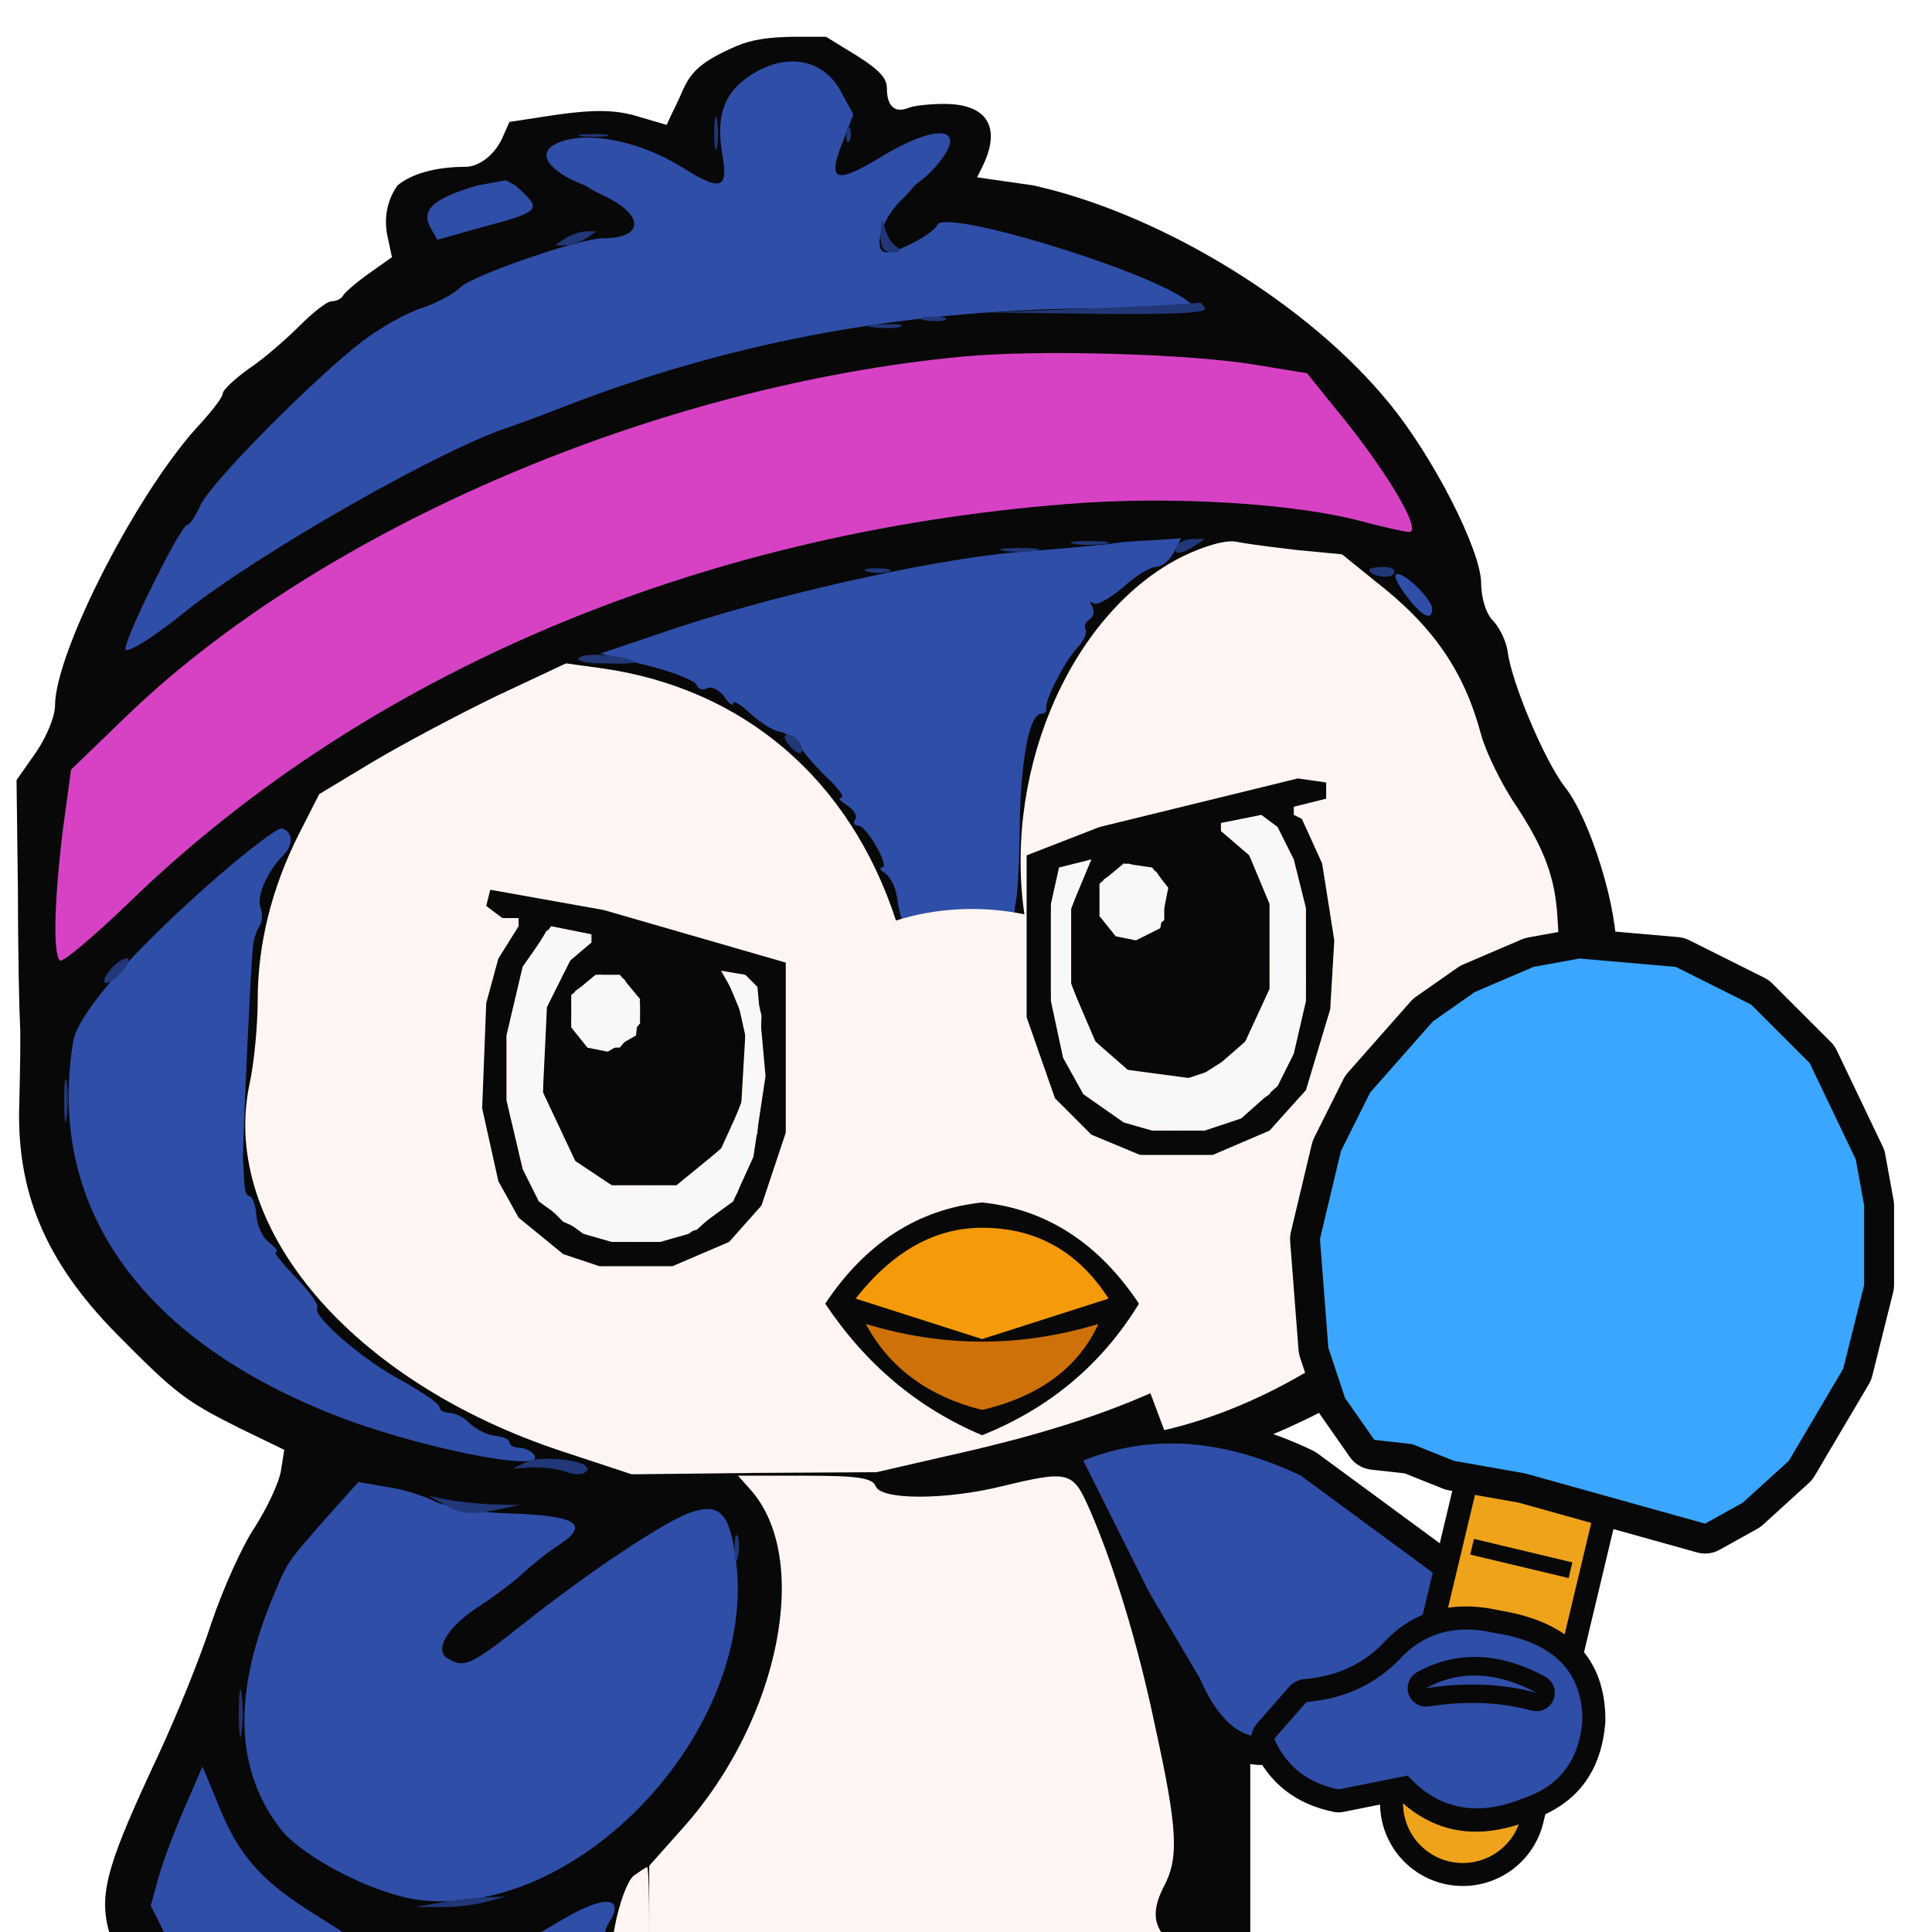
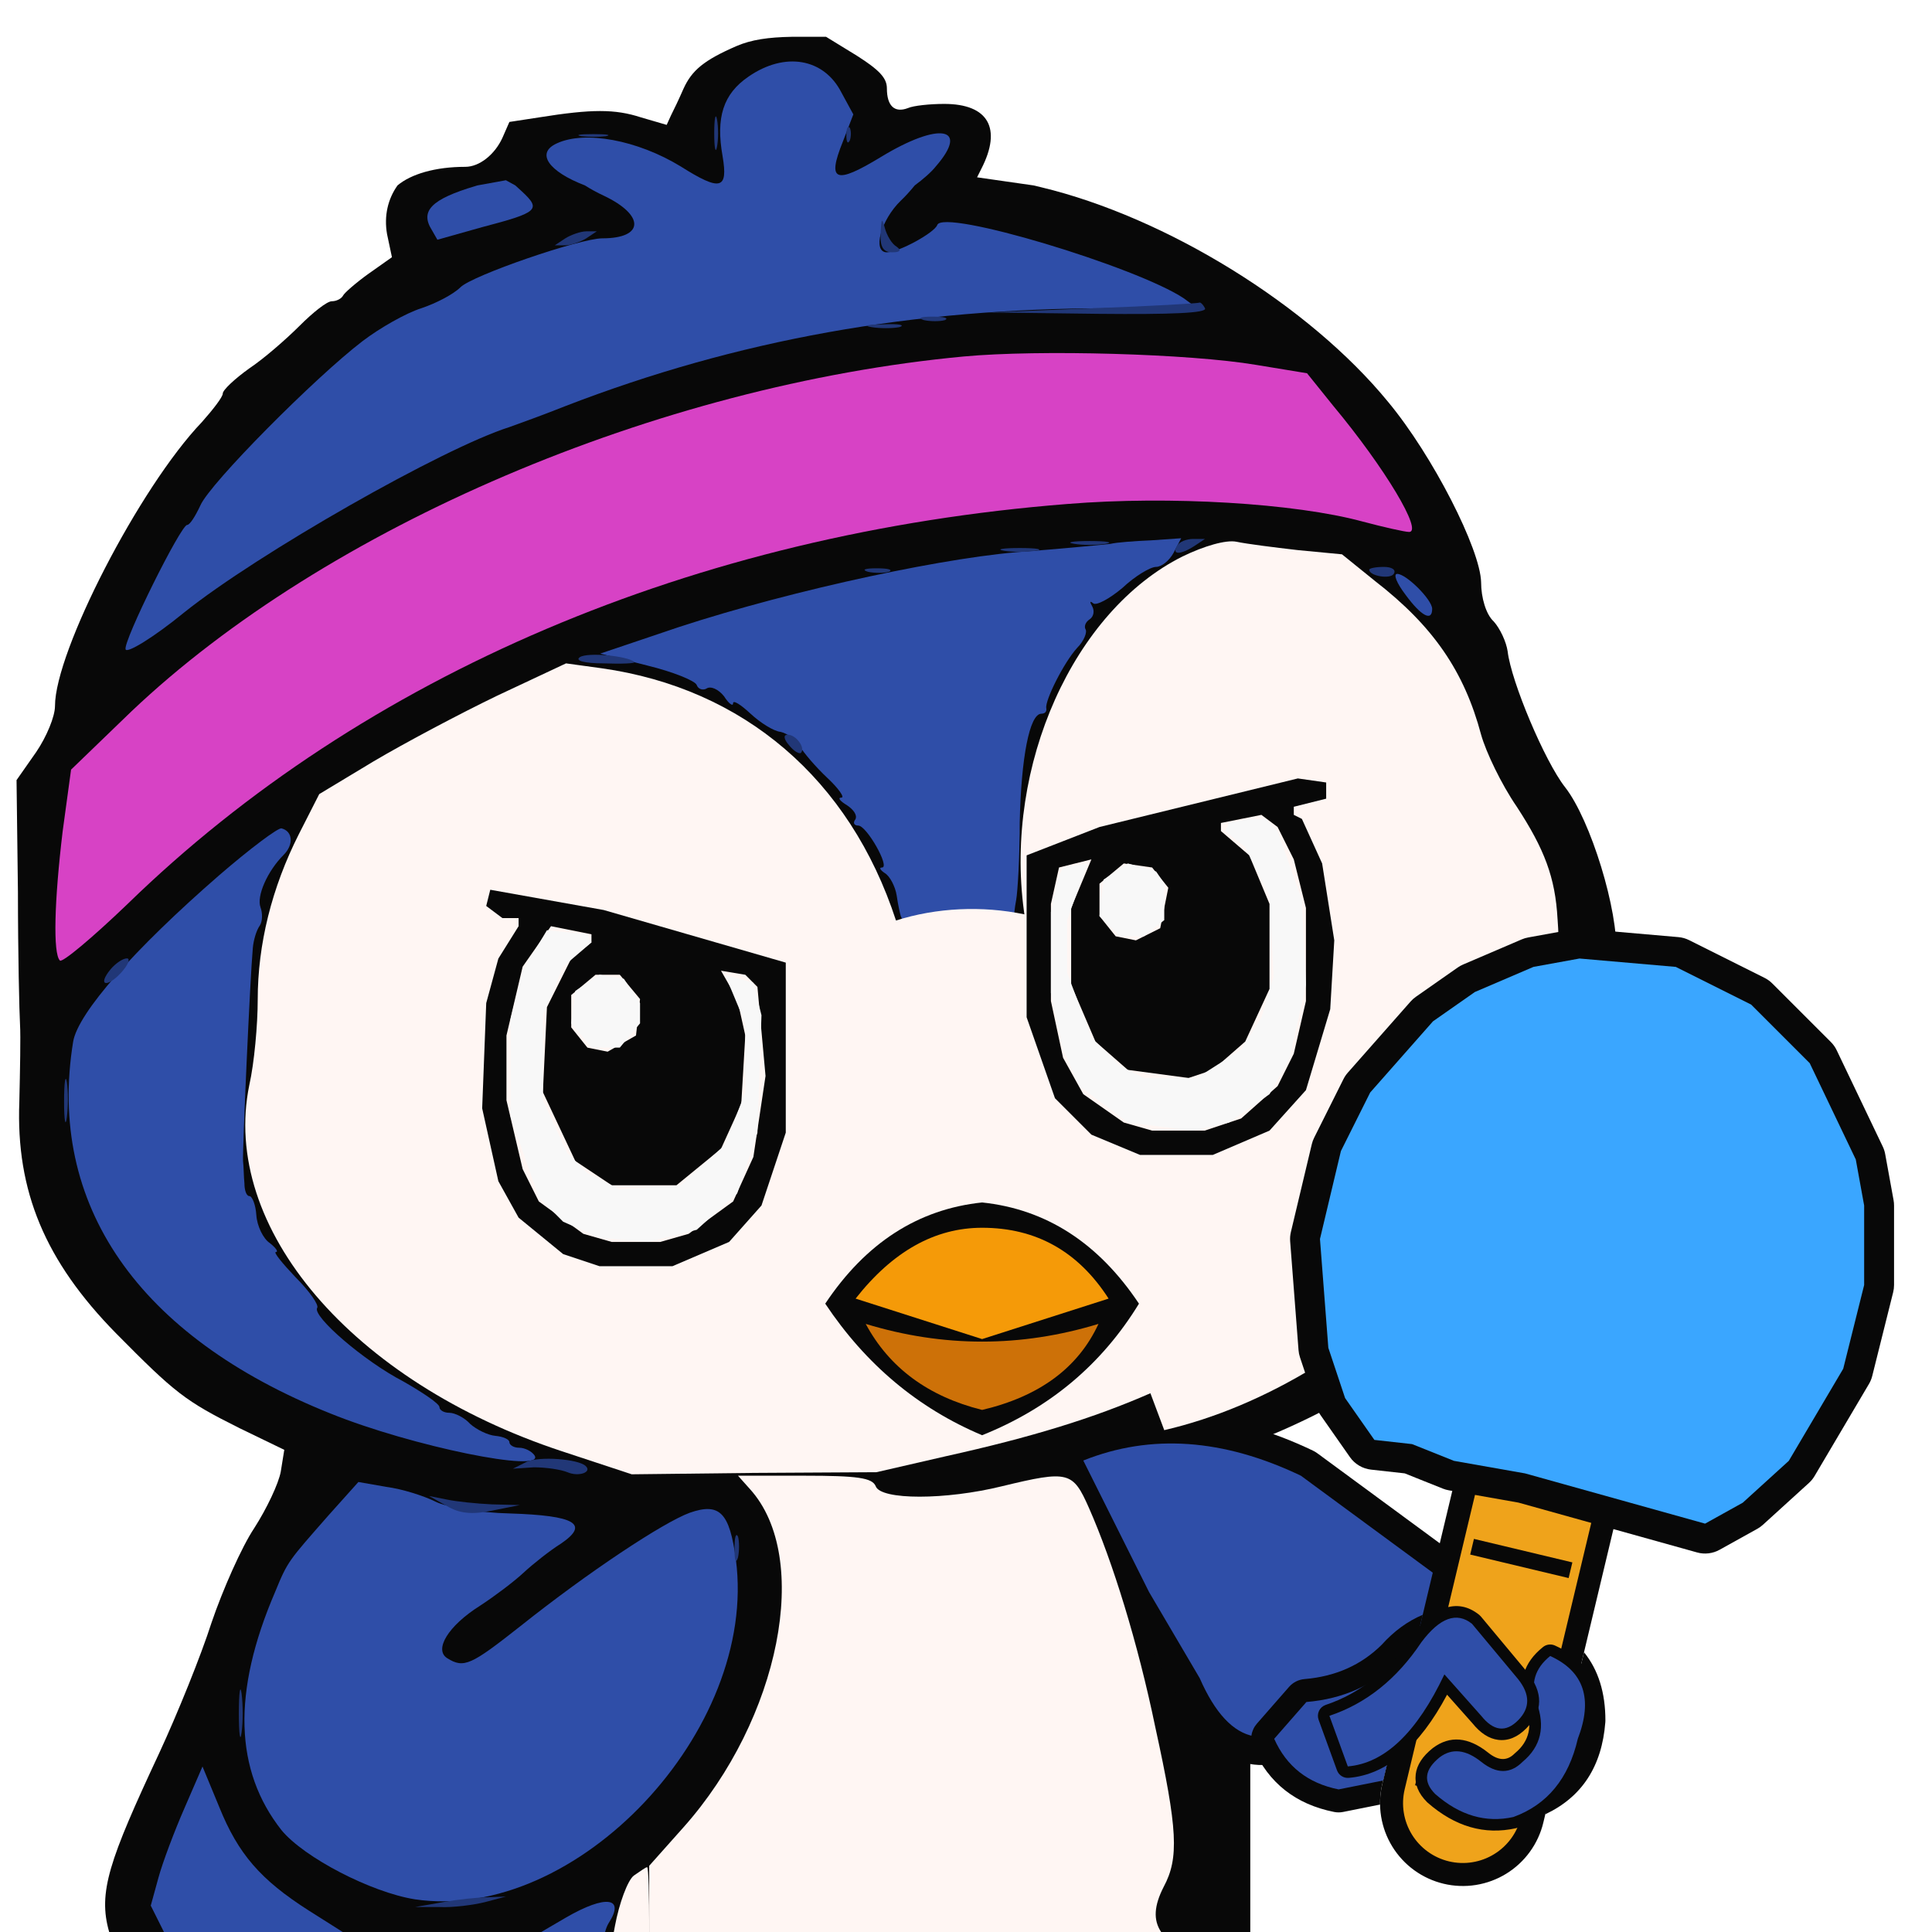
<svg xmlns="http://www.w3.org/2000/svg" viewBox="0 0 420 420" aria-hidden="true" class="sthings" data-character="pip">
  <g data-pip-part="body">
    <path fill="#080808" fill-rule="evenodd" d="M160.128 10.006C163.32 8.638 166.967 8.091 172.135 8H179.58L186.267 12.103C191.13 15.203 192.802 16.936 192.802 19.215C192.802 23.045 194.474 24.595 197.362 23.501C198.577 22.954 202.225 22.589 205.264 22.589C214.839 22.589 217.878 27.878 213.32 36.723L212.408 38.547L224.663 40.305L226.389 40.718C253.592 47.253 284.595 66.401 301.767 87.373C311.495 99.076 321.828 119.44 321.98 126.582C321.98 129.926 323.045 133.573 324.716 135.093C326.084 136.613 327.451 139.501 327.755 141.628C328.515 148.163 335.81 165.488 340.217 171.11C345.764 178.157 351.902 198.068 351.339 207.505H271.8V420.0H23.735C21.258 411.385 23.707 404.441 34.598 381.139C38.549 372.628 43.716 359.863 45.996 352.719C48.427 345.577 52.53 336.306 55.266 332.203C58.002 327.947 60.586 322.477 61.041 319.893L61.801 315.182L52.075 310.471C40.221 304.544 38.093 302.872 25.176 289.803C9.826 274.15 3.443 258.952 4.203 239.5C4.355 232.813 4.508 225.214 4.355 222.782C4.203 220.198 3.899 207.281 3.899 193.907L3.596 169.591L7.851 163.513C10.13 160.169 11.954 155.762 11.954 153.482C11.954 141.628 30.342 105.915 43.868 91.781C46.3 89.045 48.427 86.309 48.427 85.55C48.427 84.79 51.011 82.358 54.202 80.079C57.395 77.951 62.258 73.696 65.145 70.808C68.033 67.921 71.072 65.49 72.136 65.49C73.199 65.49 74.263 64.881 74.567 64.273C74.871 63.666 77.302 61.538 80.038 59.563L85.205 55.915L84.141 50.9C83.444 46.908 84.333 43.233 86.42 40.305C89.34 37.848 94.605 36.267 101.162 36.267C104.202 36.267 107.546 33.623 109.217 29.975L110.737 26.51L117.272 25.507C128.67 23.684 133.685 23.684 139.308 25.507L144.93 27.149L145.842 25.142C146.451 23.957 147.666 21.404 148.578 19.306C150.402 15.294 152.986 13.106 160.128 10.006Z" />
    <path fill="#080808" fill-rule="evenodd" d="M326.8 192.105 351.338 207.505Q350.89 221.805 349.9 238.305Q347.7 269.105 314.7 288.905Q286.1 312.005 252.0 319.705L248.7 305.405Q290.5 294.405 308.1 271.305Q331.2 246.005 326.8 219.605Z" />
    <path fill="#2f4ea8" fill-rule="evenodd" d="M162.712 16.662C170.614 11.191 179.125 12.65 182.924 20.127L185.508 24.869L183.228 30.796C179.733 39.458 181.557 40.188 191.587 34.079C204.201 26.419 210.887 27.605 203.44 36.175C202.47 37.399 200.691 38.958 198.86 40.305C197.826 41.573 196.774 42.727 195.842 43.605C191.435 47.86 189.611 54.851 192.802 54.851C195.386 54.851 203.137 50.596 203.745 48.925C204.961 45.277 247.21 58.043 257.391 64.881L260.279 67.009H241.13C198.426 67.009 160.28 73.847 122.895 88.285C118.336 90.109 112.864 92.084 110.737 92.844C96.299 97.404 56.026 120.352 40.07 133.118C33.383 138.589 27.608 142.084 27.303 141.172C26.696 139.501 39.31 114.121 40.677 114.121C41.285 114.121 42.501 112.145 43.564 109.866C45.692 105.003 68.488 82.054 78.823 74.152C82.622 71.265 88.245 68.072 91.588 67.009C94.779 65.945 98.579 63.969 100.099 62.45C102.683 59.866 126.086 51.812 130.949 51.812C140.067 51.812 140.22 46.796 131.253 42.541C129.771 41.852 128.4 41.1 127.153 40.305C119.322 37.308 116.352 33.284 121.071 31.161C127.15 28.334 138.548 30.431 147.971 36.175C156.633 41.647 158.304 41.191 157.089 33.988C155.57 25.507 157.24 20.401 162.712 16.662Z" />
    <path fill="#2f4ea8" fill-rule="evenodd" d="M112.022 40.305 113.473 41.629C117.727 45.581 116.967 46.189 104.81 49.38L95.084 52.116L93.867 49.988C91.285 45.884 93.716 43.301 103.442 40.414L103.802 40.305L109.977 39.185Z" />
    <path fill="#2f4ea8" fill-rule="evenodd" d="M241.435 118.225C242.65 117.92 246.601 117.616 250.249 117.465L256.784 117.008L255.112 120.2C254.2 121.871 252.528 123.24 251.312 123.24C250.097 123.24 246.753 125.215 244.017 127.798C241.13 130.23 238.242 131.75 237.635 131.142C236.875 130.534 236.875 130.838 237.483 131.902C237.939 132.814 237.787 134.029 236.875 134.638C235.963 135.245 235.66 136.157 235.963 136.765C236.42 137.372 235.66 139.348 234.139 140.868C231.252 144.059 227.149 152.266 227.452 153.938C227.604 154.697 227.149 155.154 226.389 155.154C223.805 155.154 221.982 164.728 221.677 178.862C221.677 186.46 221.222 193.907 220.917 195.579C220.614 197.098 220.31 199.682 220.31 201.05C220.158 202.873 218.942 203.785 216.359 203.785C214.23 203.785 210.127 204.85 207.088 206.065C201.313 208.496 197.058 207.737 198.426 204.393C198.882 203.178 198.426 202.266 197.514 202.266C196.602 202.266 195.995 201.809 195.995 201.05C196.146 200.442 196.146 199.682 195.842 199.226C195.69 198.77 195.235 196.794 194.93 194.667C194.626 192.691 193.411 190.412 192.347 189.804C191.435 189.196 190.979 188.588 191.739 188.588C193.562 188.588 188.396 179.469 186.572 179.469C185.66 179.469 185.355 178.862 185.964 178.102C186.42 177.19 185.508 175.975 184.14 175.063C182.621 174.151 182.012 173.391 182.924 173.391C183.685 173.391 182.316 171.415 179.885 169.135C177.301 166.704 174.717 163.665 173.805 162.144C173.046 160.777 171.071 159.409 169.702 159.105C168.183 158.953 165.296 157.129 163.167 155.154C161.04 153.178 159.368 152.115 159.368 152.875C159.368 153.634 158.457 153.026 157.392 151.354C156.177 149.834 154.505 149.075 153.593 149.682C152.834 150.139 151.77 149.834 151.465 148.922C151.162 148.01 146.299 146.035 140.676 144.668L130.493 142.084L143.108 137.829C166.663 129.622 201.921 121.719 220.917 120.047C230.948 119.288 240.218 118.376 241.435 118.225Z" />
    <path fill="#2f4ea8" fill-rule="evenodd" d="M305.567 129.318C303.591 126.734 302.832 124.759 303.743 124.759C305.72 124.759 311.342 130.382 311.342 132.357C311.342 135.245 308.911 133.878 305.567 129.318Z" />
    <path fill="#2f4ea8" fill-rule="evenodd" d="M47.667 190.259C54.354 184.484 60.434 179.926 61.193 180.078C63.625 180.685 63.929 183.572 61.649 185.853C58.154 189.347 55.723 194.819 56.634 197.251C57.09 198.466 57.09 200.29 56.483 201.202C55.723 202.266 55.114 204.393 54.963 206.065C54.354 212.752 52.683 250.29 52.835 252.417C52.987 253.632 52.987 255.913 53.139 257.28C53.139 258.8 53.595 260.016 54.202 260.016C54.811 260.016 55.571 261.84 55.723 264.119C55.874 266.551 57.242 269.285 58.61 270.197C59.977 271.262 60.586 272.173 59.977 272.173C59.37 272.173 61.346 274.605 64.233 277.644C67.273 280.684 69.4 283.723 68.945 284.331C67.88 286.155 79.126 295.881 87.637 300.289C91.892 302.72 95.539 305.152 95.539 305.912C95.539 306.519 96.451 307.128 97.667 307.128C98.883 307.128 101.011 308.191 102.226 309.559C103.595 310.775 106.026 311.991 107.698 312.143C109.37 312.294 110.737 312.903 110.737 313.51C110.737 314.118 111.649 314.726 112.864 314.726C114.08 314.726 115.6 315.485 116.208 316.397C118.639 320.35 89.461 314.422 71.832 307.279C30.039 290.563 10.13 261.84 15.905 226.429C16.97 220.198 29.127 206.369 47.667 190.259Z" />
    <path fill="#080808" fill-rule="evenodd" d="M233.253 311.887Q257.717 302.103 285.41 315.347Q285.925 315.593 286.384 315.931L323.784 343.431Q324.264 343.784 324.666 344.224Q325.067 344.664 325.377 345.173Q325.685 345.684 325.888 346.244Q326.091 346.804 326.181 347.393Q326.271 347.982 326.243 348.577Q326.217 349.172 326.075 349.75Q325.932 350.329 325.68 350.869Q325.427 351.409 325.074 351.889Q324.857 352.185 324.605 352.452Q306.216 371.991 283.164 381.295Q274.377 385.931 266.662 381.644Q260.033 377.961 255.407 367.569L244.585 349.173Q244.48 348.995 244.389 348.811L230.089 320.211Q229.822 319.678 229.665 319.103Q229.507 318.528 229.465 317.934Q229.423 317.339 229.497 316.748Q229.572 316.158 229.76 315.592Q229.949 315.027 230.244 314.509Q230.539 313.992 230.93 313.541Q231.32 313.091 231.791 312.726Q232.262 312.36 232.794 312.094Q233.02 311.981 233.253 311.887Z" />
    <path fill="#2f4ea8" fill-rule="evenodd" d="M235.5 317.505Q257.5 308.705 282.8 320.805L320.2 348.305Q302.6 367.005 280.6 375.805Q276.341 378.128 272.627 377.453Q265.79 376.21 260.8 364.805L249.8 346.105Z" />
    <path fill="#2f4ea8" fill-rule="evenodd" d="M71.376 329.468 77.911 322.172 83.989 323.237C87.485 323.693 92.196 325.213 94.627 326.428C97.059 327.644 104.05 328.859 110.889 329.012C125.023 329.468 128.214 331.291 121.983 335.546C119.551 337.066 115.904 339.954 113.776 341.929C111.649 343.905 107.393 347.096 104.354 349.072C97.363 353.479 94.324 358.646 97.211 360.47C100.859 362.75 102.378 361.99 113.168 353.479C128.062 341.626 144.171 330.988 149.946 328.859C156.48 326.58 158.609 328.859 159.976 339.042C164.839 376.123 125.326 418.068 90.221 412.901C80.646 411.381 66.057 403.782 61.193 397.856C51.011 384.938 50.403 367.917 59.826 346.032C62.561 339.346 62.713 339.346 71.376 329.468Z" />
    <path fill="#2f4ea8" fill-rule="evenodd" d="M40.07 393.144 44.021 384.026 47.667 392.841C51.771 403.022 56.634 408.646 67.121 415.332L74.498 420.0H35.64L32.774 414.269L34.446 408.19C35.358 404.846 37.941 398.007 40.07 393.144Z" />
    <path fill="#2f4ea8" fill-rule="evenodd" d="M123.047 416.853C131.71 411.838 135.964 412.445 132.317 418.068C131.991 418.611 131.724 419.29 131.542 420.0H117.666Z" />
    <path fill="#213777" fill-rule="evenodd" d="M155.265 28.972C155.265 25.689 155.57 24.413 155.873 25.963C156.177 27.605 156.177 30.34 155.873 31.89C155.57 33.531 155.265 32.255 155.265 28.972Z" />
    <path fill="#213777" fill-rule="evenodd" d="M183.988 29.428C183.988 27.878 184.292 27.24 184.748 27.787C185.052 28.425 185.052 29.701 184.748 30.523C184.292 31.434 183.988 30.887 183.988 29.428Z" />
    <path fill="#213777" fill-rule="evenodd" d="M126.39 29.61C124.871 29.337 126.086 29.154 128.974 29.154C131.861 29.154 133.077 29.337 131.71 29.61C130.189 29.793 127.758 29.793 126.39 29.61Z" />
    <path fill="#213777" fill-rule="evenodd" d="M191.435 50.596C191.587 47.404 191.739 47.253 192.347 49.532C192.802 51.204 193.866 53.028 194.93 53.635C195.995 54.395 195.69 54.851 194.018 54.851C192.042 54.851 191.283 53.788 191.435 50.596Z" />
    <path fill="#213777" fill-rule="evenodd" d="M122.895 51.812C124.111 51.052 126.238 50.292 127.454 50.292H129.734L127.454 51.812C126.238 52.571 124.111 53.331 122.895 53.331H120.615Z" />
    <path fill="#213777" fill-rule="evenodd" d="M237.635 67.009C250.249 66.553 260.583 65.945 260.735 65.793C260.887 65.641 261.495 66.097 261.951 67.009C262.559 68.072 254.504 68.377 238.851 68.225L214.839 67.921Z" />
    <path fill="#213777" fill-rule="evenodd" d="M200.858 69.593C199.337 69.137 200.249 68.832 202.68 68.832C205.264 68.832 206.328 69.137 205.416 69.593C204.352 69.896 202.225 69.896 200.858 69.593Z" />
    <path fill="#213777" fill-rule="evenodd" d="M189.46 71.113C187.484 70.808 188.699 70.504 192.042 70.504C195.386 70.353 196.905 70.656 195.538 71.113C194.018 71.416 191.283 71.416 189.46 71.113Z" />
    <path fill="#213777" fill-rule="evenodd" d="M233.532 118.225C231.555 117.92 233.076 117.616 236.875 117.616C240.674 117.616 242.195 117.92 240.371 118.225C238.395 118.528 235.355 118.528 233.532 118.225Z" />
    <path fill="#213777" fill-rule="evenodd" d="M255.872 118.68C256.327 117.768 257.999 117.16 259.367 117.16H261.951L259.671 118.68C256.632 120.656 254.655 120.656 255.872 118.68Z" />
    <path fill="#213777" fill-rule="evenodd" d="M218.335 119.744C216.359 119.44 217.878 119.135 221.677 119.135C225.477 119.135 226.997 119.44 225.173 119.744C223.198 120.047 220.158 120.047 218.335 119.744Z" />
    <path fill="#213777" fill-rule="evenodd" d="M188.699 124.303C187.179 123.847 188.091 123.543 190.523 123.543C193.107 123.543 194.171 123.847 193.259 124.303C192.195 124.607 190.067 124.607 188.699 124.303Z" />
    <path fill="#213777" fill-rule="evenodd" d="M297.664 123.847C297.664 123.543 299.033 123.24 300.855 123.24C302.527 123.24 303.591 123.847 302.984 124.759C302.224 125.975 297.664 125.215 297.664 123.847Z" />
    <path fill="#213777" fill-rule="evenodd" d="M126.086 142.844C127.758 141.78 136.268 142.54 137.94 143.907C138.245 144.212 135.204 144.364 131.253 144.212C126.998 144.212 124.871 143.604 126.086 142.844Z" />
    <path fill="#213777" fill-rule="evenodd" d="M171.526 161.993C170.311 160.625 170.311 159.713 171.223 159.713C173.046 159.713 175.174 162.601 174.11 163.665C173.805 163.968 172.59 163.36 171.526 161.993Z" />
    <path fill="#213777" fill-rule="evenodd" d="M24.112 210.625C25.176 209.408 26.696 208.344 27.608 208.344C28.367 208.344 27.911 209.713 26.391 211.384C23.2 214.879 21.073 214.271 24.112 210.625Z" />
    <path fill="#213777" fill-rule="evenodd" d="M13.929 239.5C13.929 235.244 14.234 233.42 14.538 235.244C14.841 237.219 14.841 240.563 14.538 242.843C14.234 245.275 13.929 243.603 13.929 239.5Z" />
    <path fill="#213777" fill-rule="evenodd" d="M114.536 317.766C117.272 316.55 125.63 317.157 127.302 318.678C128.822 320.045 125.783 321.109 123.351 320.045C121.83 319.438 118.639 318.981 116.055 318.981L111.497 319.285Z" />
    <path fill="#213777" fill-rule="evenodd" d="M97.059 327.34 93.26 325.213 97.059 325.972C99.187 326.428 103.595 326.884 106.938 327.035L113.016 327.188L106.938 328.404C102.53 329.316 99.795 329.012 97.059 327.34Z" />
    <path fill="#213777" fill-rule="evenodd" d="M159.673 336.763C159.673 334.179 159.976 333.115 160.433 334.027C160.736 335.091 160.736 337.218 160.433 338.585C159.976 340.106 159.673 339.194 159.673 336.763Z" />
    <path fill="#213777" fill-rule="evenodd" d="M51.923 372.476C51.923 367.917 52.227 365.941 52.53 368.221C52.835 370.653 52.835 374.3 52.53 376.579C52.227 379.01 51.923 377.035 51.923 372.476Z" />
    <path fill="#213777" fill-rule="evenodd" d="M96.299 413.509C99.642 412.901 104.05 412.445 106.177 412.445L109.977 412.293L105.417 413.509C102.986 414.117 98.427 414.725 95.539 414.572H90.221Z" />
    <path fill="#fff6f3" fill-rule="evenodd" d="M257.087 120.959C261.799 118.68 266.51 117.313 268.789 117.768C270.917 118.225 276.845 118.984 282.163 119.592L291.737 120.504L298.88 126.279C311.646 136.157 318.333 146.035 321.98 159.713C323.045 163.513 326.388 170.503 329.73 175.366C335.733 184.57 338.107 190.73 338.598 199.805H338.603Q341.1 232.805 318.0 271.305Q286.1 303.205 253.1 310.905L250.089 302.878C237.848 308.255 224.218 312.453 205.721 316.55L190.523 320.045L163.927 320.197L137.333 320.501L122.135 315.485C76.542 300.441 47.82 266.854 54.202 235.852C55.266 231.141 56.026 222.782 56.026 217.31C56.026 205.305 59.066 192.995 64.992 181.293L69.4 172.631L81.254 165.488C87.941 161.537 99.947 155.154 108.153 151.203L123.047 144.212L130.798 145.276C161.639 149.638 184.737 169.343 194.781 200.112C203.601 197.304 213.52 196.856 222.69 198.768L222.589 198.01C218.335 166.4 233.379 132.814 257.087 120.959Z" />
    <path fill="#fff6f3" fill-rule="evenodd" d="M137.788 407.734C139.155 406.822 140.372 405.91 140.676 405.91C140.979 405.91 141.132 411.99 141.132 419.588V420.0H133.439C133.518 419.573 133.6 419.132 133.685 418.676C134.597 413.813 136.421 408.797 137.788 407.734Z" />
    <path fill="#fff6f3" fill-rule="evenodd" d="M163.016 323.693 160.433 320.805H174.87C186.42 320.805 189.611 321.26 190.371 323.084C191.435 326.125 205.568 326.125 217.878 323.084C232.315 319.59 233.227 319.893 236.723 327.796C241.89 339.497 247.361 357.127 251.161 375.516C256.024 397.704 256.327 403.934 252.984 410.166C250.873 414.284 250.668 417.375 252.423 420.0H141.132V405.606L148.578 397.247C169.551 373.692 176.541 338.585 163.016 323.693Z" />
    <path fill="#d742c5" fill-rule="evenodd" d="M209.52 77.495C225.933 75.976 258.608 76.888 273.045 79.319L284.139 81.143L289.762 88.133C301.16 101.81 309.366 115.641 306.327 115.641C305.415 115.641 300.704 114.577 296.145 113.36C281.555 109.409 254.352 107.738 232.012 109.562C151.162 115.944 78.974 146.643 27.76 196.491C20.161 203.785 13.474 209.408 13.017 208.801C11.498 207.281 11.802 195.882 13.626 180.685L15.449 167.312L28.52 154.697C70.767 114.577 142.955 83.726 209.52 77.495Z" />
  </g>
  <g class="sthings-face" data-face="neutral">
    <g data-pip-part="eye-0">
      <path fill="#080808" fill-rule="evenodd" d="M105.7 196.945 106.58 193.425 131.22 197.825 170.82 209.265V246.225L165.54 262.065L158.5 269.985L146.18 275.265H130.34L122.42 272.625L112.74 264.705L108.34 256.785L104.82 240.945L105.7 218.065L108.34 208.385L112.74 201.345V199.585H109.22L105.7 196.945ZM163.78 251.505 166.42 233.905 164.66 214.545 162.02 211.905 156.74 211.025 160.26 217.185 162.02 225.105 161.14 240.065 156.74 249.745 147.06 257.665H132.98L125.06 252.385L118.02 237.425L118.9 218.945L124.18 208.385L128.58 204.865V203.105L119.78 201.345L113.62 210.145L110.1 225.105V239.185L113.62 254.145L117.14 261.185L126.82 268.225L132.98 269.985H143.54L149.7 268.225L159.38 261.185L163.78 251.505ZM124.18 216.305V223.345L127.7 227.745L132.1 228.625L138.26 225.105L139.14 217.185L134.74 211.905H129.46L124.18 216.305Z" />
      <path fill="#f8f8f8" fill-rule="evenodd" d="M110.98 242.705V221.585L113.62 211.025L118.9 202.225L127.7 203.105L128.58 204.865L122.42 210.145L118.02 220.705V239.185L123.3 250.625L127.7 255.025L134.74 258.545L147.94 257.665L157.62 248.865L162.02 237.425V222.465L157.62 211.905L163.78 213.665L165.54 220.705L164.66 246.225L160.26 259.425L151.46 267.345L140.9 269.985L130.34 269.105L122.42 265.585L117.14 260.305L110.98 242.705ZM124.18 222.465 125.06 215.425 130.34 211.905 135.62 212.785 139.14 218.065V222.465L134.74 227.745H128.58L124.18 222.465Z" />
    </g>
    <g data-pip-part="eye-1">
      <path fill="#080808" fill-rule="evenodd" d="M282.14 169.225 288.3 170.105V173.625L281.26 175.385V177.145L283.02 178.025L287.42 187.705L290.06 204.425L289.18 219.385L283.9 236.985L275.98 245.785L263.66 251.065H247.82L237.26 246.665L229.34 238.745L223.18 221.145V185.945L239.02 179.785L282.14 169.225ZM237.26 186.825 230.22 188.585 228.46 196.505V217.625L231.1 229.945L235.5 237.865L244.3 244.025L250.46 245.785H261.9L269.82 243.145L277.74 236.105L281.26 229.065L283.9 217.625V197.385L281.26 186.825L277.74 179.785L274.22 177.145L265.42 178.905V180.665L271.58 185.945L275.98 196.505V214.985L270.7 226.425L263.66 232.585L258.38 234.345L245.18 232.585L238.14 226.425L232.86 214.105V197.385L237.26 186.825ZM239.02 199.145 242.54 203.545 246.94 204.425 252.22 201.785 253.98 192.985 250.46 188.585 244.3 187.705 239.02 192.105V199.145Z" />
      <path fill="#f8f8f8" fill-rule="evenodd" d="M266.3 180.665 267.18 178.905 271.58 178.025H275.1L277.74 180.665L283.02 195.625L283.9 214.105L280.38 229.945L275.98 237.865L267.18 244.025L259.26 245.785L245.18 244.025L234.62 236.105L231.1 228.185L228.46 215.865V198.265L230.22 190.345L231.1 188.585L236.38 187.705L231.98 200.025V211.465L237.26 225.545L243.42 231.705L248.7 234.345H260.14L269.82 228.185L274.22 221.145L276.86 212.345L275.98 194.745L270.7 184.185L266.3 180.665ZM239.9 191.225 245.18 187.705 251.34 189.465 253.1 192.105V200.025L248.7 203.545H243.42L239.02 199.145L239.9 191.225Z" />
    </g>
    <g data-pip-part="beak">
      <path fill="#080808" fill-rule="evenodd" d="M179.4 283.405Q192.6 263.605 213.5 261.405Q234.4 263.605 247.6 283.405Q235.5 303.205 213.5 312.005Q192.6 303.205 179.4 283.405Z" />
      <path fill="#cd7108" fill-rule="evenodd" d="M188.2 287.805Q213.5 295.505 238.8 287.805Q232.2 302.105 213.5 306.505Q195.9 302.105 188.2 287.805Z" />
      <path fill="#f59a08" fill-rule="evenodd" d="M186.0 282.305Q198.1 266.905 213.5 266.905Q231.1 266.905 241.0 282.305L213.5 291.105L186.0 282.305Z" />
    </g>
  </g>
  <g data-pip-part="racket">
    <path fill="#080808" fill-rule="evenodd" d="M353.666 320.181 335.516 396.181Q335.312 397.042 335.023 397.878Q334.734 398.713 334.365 399.517Q333.996 400.32 333.55 401.083Q333.103 401.846 332.584 402.563Q332.066 403.279 331.478 403.941Q330.892 404.602 330.244 405.203Q329.595 405.804 328.89 406.339Q328.186 406.873 327.433 407.337Q326.679 407.799 325.884 408.186Q325.088 408.573 324.259 408.88Q323.431 409.187 322.575 409.411Q321.719 409.636 320.846 409.775Q319.973 409.915 319.09 409.968Q318.208 410.021 317.324 409.986Q316.441 409.953 315.565 409.834Q314.688 409.714 313.829 409.508Q312.969 409.302 312.133 409.014Q311.297 408.725 310.492 408.355Q309.69 407.987 308.926 407.54Q308.163 407.093 307.447 406.575Q306.73 406.056 306.068 405.47Q305.407 404.882 304.807 404.235Q304.205 403.586 303.67 402.882Q303.136 402.176 302.673 401.424Q302.211 400.671 301.823 399.874Q301.436 399.08 301.129 398.251Q300.822 397.421 300.598 396.566Q300.374 395.711 300.234 394.837Q300.095 393.964 300.041 393.082Q299.989 392.198 300.023 391.315Q300.056 390.432 300.176 389.555Q300.297 388.679 300.501 387.819L318.651 311.819Q318.856 310.959 319.145 310.123Q319.433 309.287 319.803 308.484Q320.173 307.68 320.618 306.916Q321.065 306.153 321.584 305.437Q322.102 304.721 322.689 304.06Q323.276 303.399 323.924 302.797Q324.573 302.196 325.278 301.662Q325.982 301.127 326.735 300.664Q327.489 300.201 328.284 299.814Q329.078 299.428 329.908 299.12Q330.737 298.813 331.593 298.588Q332.447 298.364 333.321 298.225Q334.194 298.086 335.077 298.033Q335.96 297.979 336.843 298.013Q337.727 298.047 338.603 298.167Q339.48 298.287 340.339 298.493Q341.199 298.697 342.035 298.987Q342.871 299.275 343.675 299.644Q344.478 300.014 345.242 300.459Q346.005 300.906 346.721 301.425Q347.437 301.943 348.098 302.531Q348.76 303.117 349.361 303.766Q349.963 304.414 350.497 305.119Q351.032 305.823 351.495 306.577Q351.957 307.33 352.344 308.125Q352.731 308.921 353.038 309.75Q353.345 310.578 353.57 311.434Q353.794 312.29 353.934 313.162Q354.072 314.036 354.126 314.919Q354.179 315.801 354.145 316.686Q354.112 317.569 353.992 318.444Q353.871 319.321 353.666 320.181Z" />
    <path fill="#efa31b" fill-rule="evenodd" d="M348.803 319.02 330.653 395.02Q330.505 395.641 330.297 396.244Q330.088 396.848 329.822 397.429Q329.554 398.009 329.233 398.56Q328.911 399.112 328.536 399.629Q328.161 400.146 327.737 400.623Q327.314 401.102 326.845 401.535Q326.376 401.97 325.868 402.356Q325.359 402.742 324.815 403.076Q324.271 403.411 323.697 403.69Q323.123 403.969 322.523 404.191Q321.925 404.413 321.307 404.574Q320.69 404.737 320.058 404.837Q319.428 404.939 318.79 404.977Q318.153 405.014 317.515 404.99Q316.876 404.966 316.243 404.879Q315.611 404.793 314.989 404.645Q314.369 404.496 313.765 404.287Q313.161 404.079 312.581 403.812Q312.001 403.546 311.45 403.224Q310.897 402.901 310.38 402.526Q309.863 402.151 309.386 401.728Q308.907 401.304 308.474 400.836Q308.04 400.367 307.653 399.859Q307.267 399.349 306.933 398.806Q306.599 398.262 306.319 397.687Q306.04 397.113 305.819 396.515Q305.596 395.915 305.435 395.297Q305.272 394.68 305.172 394.05Q305.071 393.418 305.033 392.781Q304.995 392.143 305.019 391.505Q305.043 390.867 305.13 390.235Q305.217 389.601 305.364 388.981L323.514 312.981Q323.663 312.359 323.871 311.755Q324.08 311.151 324.346 310.572Q324.613 309.991 324.935 309.44Q325.257 308.889 325.632 308.372Q326.007 307.855 326.43 307.376Q326.854 306.899 327.323 306.464Q327.791 306.03 328.299 305.644Q328.809 305.259 329.353 304.924Q329.897 304.59 330.471 304.311Q331.045 304.031 331.644 303.809Q332.243 303.587 332.861 303.425Q333.479 303.263 334.109 303.162Q334.74 303.062 335.378 303.023Q336.015 302.985 336.653 303.009Q337.292 303.033 337.924 303.12Q338.557 303.207 339.178 303.356Q339.799 303.504 340.403 303.712Q341.007 303.921 341.587 304.187Q342.167 304.455 342.718 304.777Q343.27 305.099 343.787 305.473Q344.304 305.848 344.782 306.272Q345.26 306.695 345.694 307.164Q346.128 307.633 346.514 308.142Q346.9 308.65 347.235 309.195Q347.569 309.738 347.849 310.312Q348.128 310.887 348.349 311.486Q348.571 312.084 348.733 312.702Q348.896 313.321 348.996 313.951Q349.097 314.581 349.135 315.219Q349.173 315.856 349.149 316.495Q349.125 317.133 349.038 317.766Q348.952 318.398 348.803 319.02Z" />
    <path fill="#080808" fill-rule="evenodd" d="M341.819 339.652 320.421 334.543 319.608 337.947 341.007 343.057 341.819 339.652Z" />
    <path fill="#080808" fill-rule="evenodd" d="M329.84 389.812 308.442 384.703 307.629 388.107 329.027 393.217 329.84 389.812Z" />
    <g data-pip-part="flipper">
-       <path fill="#080808" fill-rule="evenodd" d="M283.584 365.017Q293.688 364.176 300.369 357.559Q310.264 346.541 325.952 350.088Q349 353.803 349 374Q349 374.192 348.985 374.384Q347.736 390.618 332.721 395.696Q316.067 402.295 304.344 391.431L291.981 393.903Q291 394.099 290.019 393.903Q277.482 391.395 272.431 380.031Q272.14 379.377 272.045 378.668Q271.95 377.959 272.056 377.252Q272.163 376.544 272.464 375.895Q272.766 375.246 273.237 374.707L280.237 366.707Q280.878 365.975 281.746 365.537Q282.615 365.098 283.584 365.017Z" />
-       <path fill="#2f4ea8" fill-rule="evenodd" d="M284 370Q296.0 369 304 361Q312 352 325 355Q344 358 344 374Q343 387 331 391Q316 397 306 386L291 389Q281 387 277 378L284 370Z" />
-       <path fill="#080808" fill-rule="evenodd" d="M308.085 363.488Q320.988 356.451 335.896 364.478Q336.243 364.665 336.547 364.916Q336.851 365.167 337.099 365.472Q337.349 365.777 337.534 366.125Q337.719 366.474 337.831 366.851Q337.944 367.228 337.982 367.62Q338.019 368.013 337.979 368.404Q337.94 368.796 337.824 369.173Q337.709 369.549 337.522 369.897Q337.201 370.493 336.7 370.951Q336.201 371.408 335.577 371.676Q334.954 371.943 334.278 371.99Q333.601 372.038 332.948 371.859Q322.767 369.083 310.608 370.954Q310.219 371.013 309.825 370.996Q309.432 370.979 309.049 370.885Q308.667 370.791 308.309 370.625Q307.953 370.459 307.635 370.226Q307.317 369.993 307.051 369.702Q306.784 369.412 306.58 369.075Q306.376 368.738 306.241 368.368Q306.107 367.997 306.046 367.608Q305.953 366.998 306.047 366.389Q306.141 365.78 306.415 365.226Q306.689 364.673 307.116 364.229Q307.543 363.784 308.085 363.488Z" />
-       <path fill="#2f4ea8" fill-rule="evenodd" d="M310 367Q321 361 334 368.001Q323 365 310 367Z" />
+       <g data-grip-part="palm-back">
+         <path fill="#080808" fill-rule="evenodd" d="M283.584 365.017Q293.688 364.176 300.369 357.559Q304.356 353.12 309.284 351.045L300.501 387.819Q300.297 388.679 300.176 389.555Q300.056 390.432 300.023 391.315Q300.004 391.807 300.012 392.296L291.981 393.903Q291 394.099 290.019 393.903Q277.482 391.395 272.431 380.031Q272.14 379.377 272.045 378.668Q271.95 377.959 272.056 377.252Q272.163 376.544 272.464 375.895Q272.766 375.246 273.237 374.707L280.237 366.707Q280.878 365.975 281.746 365.537Q282.615 365.098 283.584 365.017ZM335.941 394.405 344.352 359.184Q349 364.93 349 374Q349 374.192 348.985 374.384Q347.878 388.782 335.941 394.405Z" />
+         <path fill="#2f4ea8" fill-rule="evenodd" d="M284 370Q296.0 369 304 361Q305.734 359.049 307.703 357.662L300.682 387.064L291 389Q281 387 277 378L284 370ZM337.593 387.486 342.638 366.364Q344 369.715 344 374Q343.322 382.81 337.593 387.486Z" />
+       </g>
+       <g data-grip-part="curl-front">
+         <path fill="#080808" fill-rule="evenodd" d="M338.034 357.724Q351.108 363.667 345.397 378.733Q342.057 392.912 329.855 397.35Q329.702 397.405 329.542 397.441Q319.307 399.715 310.354 391.882Q310.291 391.827 310.232 391.768Q307.367 388.903 307.769 385.69Q308.145 382.682 311.439 380.048Q311.469 380.023 311.5 380Q317.05 375.838 323.562 381.048Q326.814 383.65 329.232 381.232Q329.312 381.152 329.399 381.08Q334.036 377.216 331.659 370.878Q331.643 370.834 331.628 370.79Q329.077 363.136 335.438 358.048Q335.989 357.607 336.691 357.52Q337.392 357.432 338.034 357.724Z" />
+         <path fill="#2f4ea8" fill-rule="evenodd" d="M337 360Q348 365 343 378Q340.0 391 329.0 395Q320 397 312 390.001Q308 386 313 382Q317 379.001 322 383Q327 387 331 383Q337 378 334 370Q332 364 337 360Z" />
+       </g>
+       <g data-grip-part="thumb-front">
+         <path fill="#080808" fill-rule="evenodd" d="M288.21 370.628Q299.396 366.899 306.92 355.613Q306.958 355.555 307.0 355.5Q310.446 350.904 313.896 349.65Q317.965 348.171 321.562 351.047Q321.759 351.206 321.92 351.399L331.921 363.399Q337.35 370.185 331.768 375.768Q328.903 378.632 325.69 378.23Q322.707 377.858 320.09 374.615L314.58 368.415Q305.49 385.467 293.207 386.492Q292.798 386.526 292.399 386.427Q291.998 386.328 291.652 386.105Q291.305 385.883 291.048 385.562Q290.792 385.241 290.651 384.855L286.65 373.855Q286.481 373.387 286.503 372.89Q286.525 372.393 286.735 371.943Q286.945 371.492 287.311 371.156Q287.678 370.821 288.146 370.65Q288.178 370.639 288.21 370.628Z" />
+         <path fill="#2f4ea8" fill-rule="evenodd" d="M289 373Q301 369 309 357.001Q315 349 320 353L330 365Q334 370 330 374Q326 378 322 373L314 364Q305 383 293 384L289 373Z" />
+       </g>
    </g>
    <g data-pip-part="blade">
      <path fill="#080808" fill-rule="evenodd" d="M332.198 203.8 342.208 201.98Q343.065 201.824 343.934 201.899L364.863 203.72Q366.099 203.827 367.207 204.381L383.586 212.572Q384.53 213.042 385.276 213.789L398.016 226.528Q398.804 227.316 399.283 228.32L409.293 249.25Q409.67 250.035 409.825 250.892L411.645 260.902Q411.75 261.479 411.75 262.065V279.355Q411.75 280.156 411.556 280.931L407.005 299.132Q406.777 300.048 406.296 300.862L394.467 320.882Q393.967 321.726 393.242 322.385L383.232 331.485Q382.676 331.991 382.017 332.357L373.827 336.907Q372.705 337.529 371.431 337.68Q370.159 337.831 368.922 337.485L330.098 326.652L314.941 323.976Q314.28 323.86 313.656 323.61L305.375 320.298L298.062 319.485Q296.669 319.33 295.464 318.616Q294.259 317.901 293.455 316.753L287.084 307.652Q286.542 306.878 286.243 305.98L282.603 295.061Q282.35 294.302 282.29 293.503L280.469 269.843Q280.391 268.829 280.626 267.84L285.177 248.73Q285.351 247.999 285.686 247.328L292.057 234.588Q292.435 233.83 292.996 233.194L306.646 217.724Q307.158 217.144 307.792 216.7L316.892 210.33Q317.442 209.945 318.059 209.681L330.8 204.22Q331.475 203.931 332.198 203.8Z" />
      <path fill="#3aa6ff" fill-rule="evenodd" d="M333.36 210.195 343.37 208.375 364.3 210.195 380.68 218.385 393.42 231.125 403.43 252.055 405.25 262.065V279.355L400.7 297.555L388.87 317.575L378.86 326.675L370.67 331.225L331.54 320.305L316.069 317.575L306.97 313.936L298.78 313.025L292.41 303.926L288.77 293.005L286.95 269.345L291.5 250.235L297.87 237.495L311.52 222.025L320.62 215.655L333.36 210.195Z" />
    </g>
  </g>
</svg>
